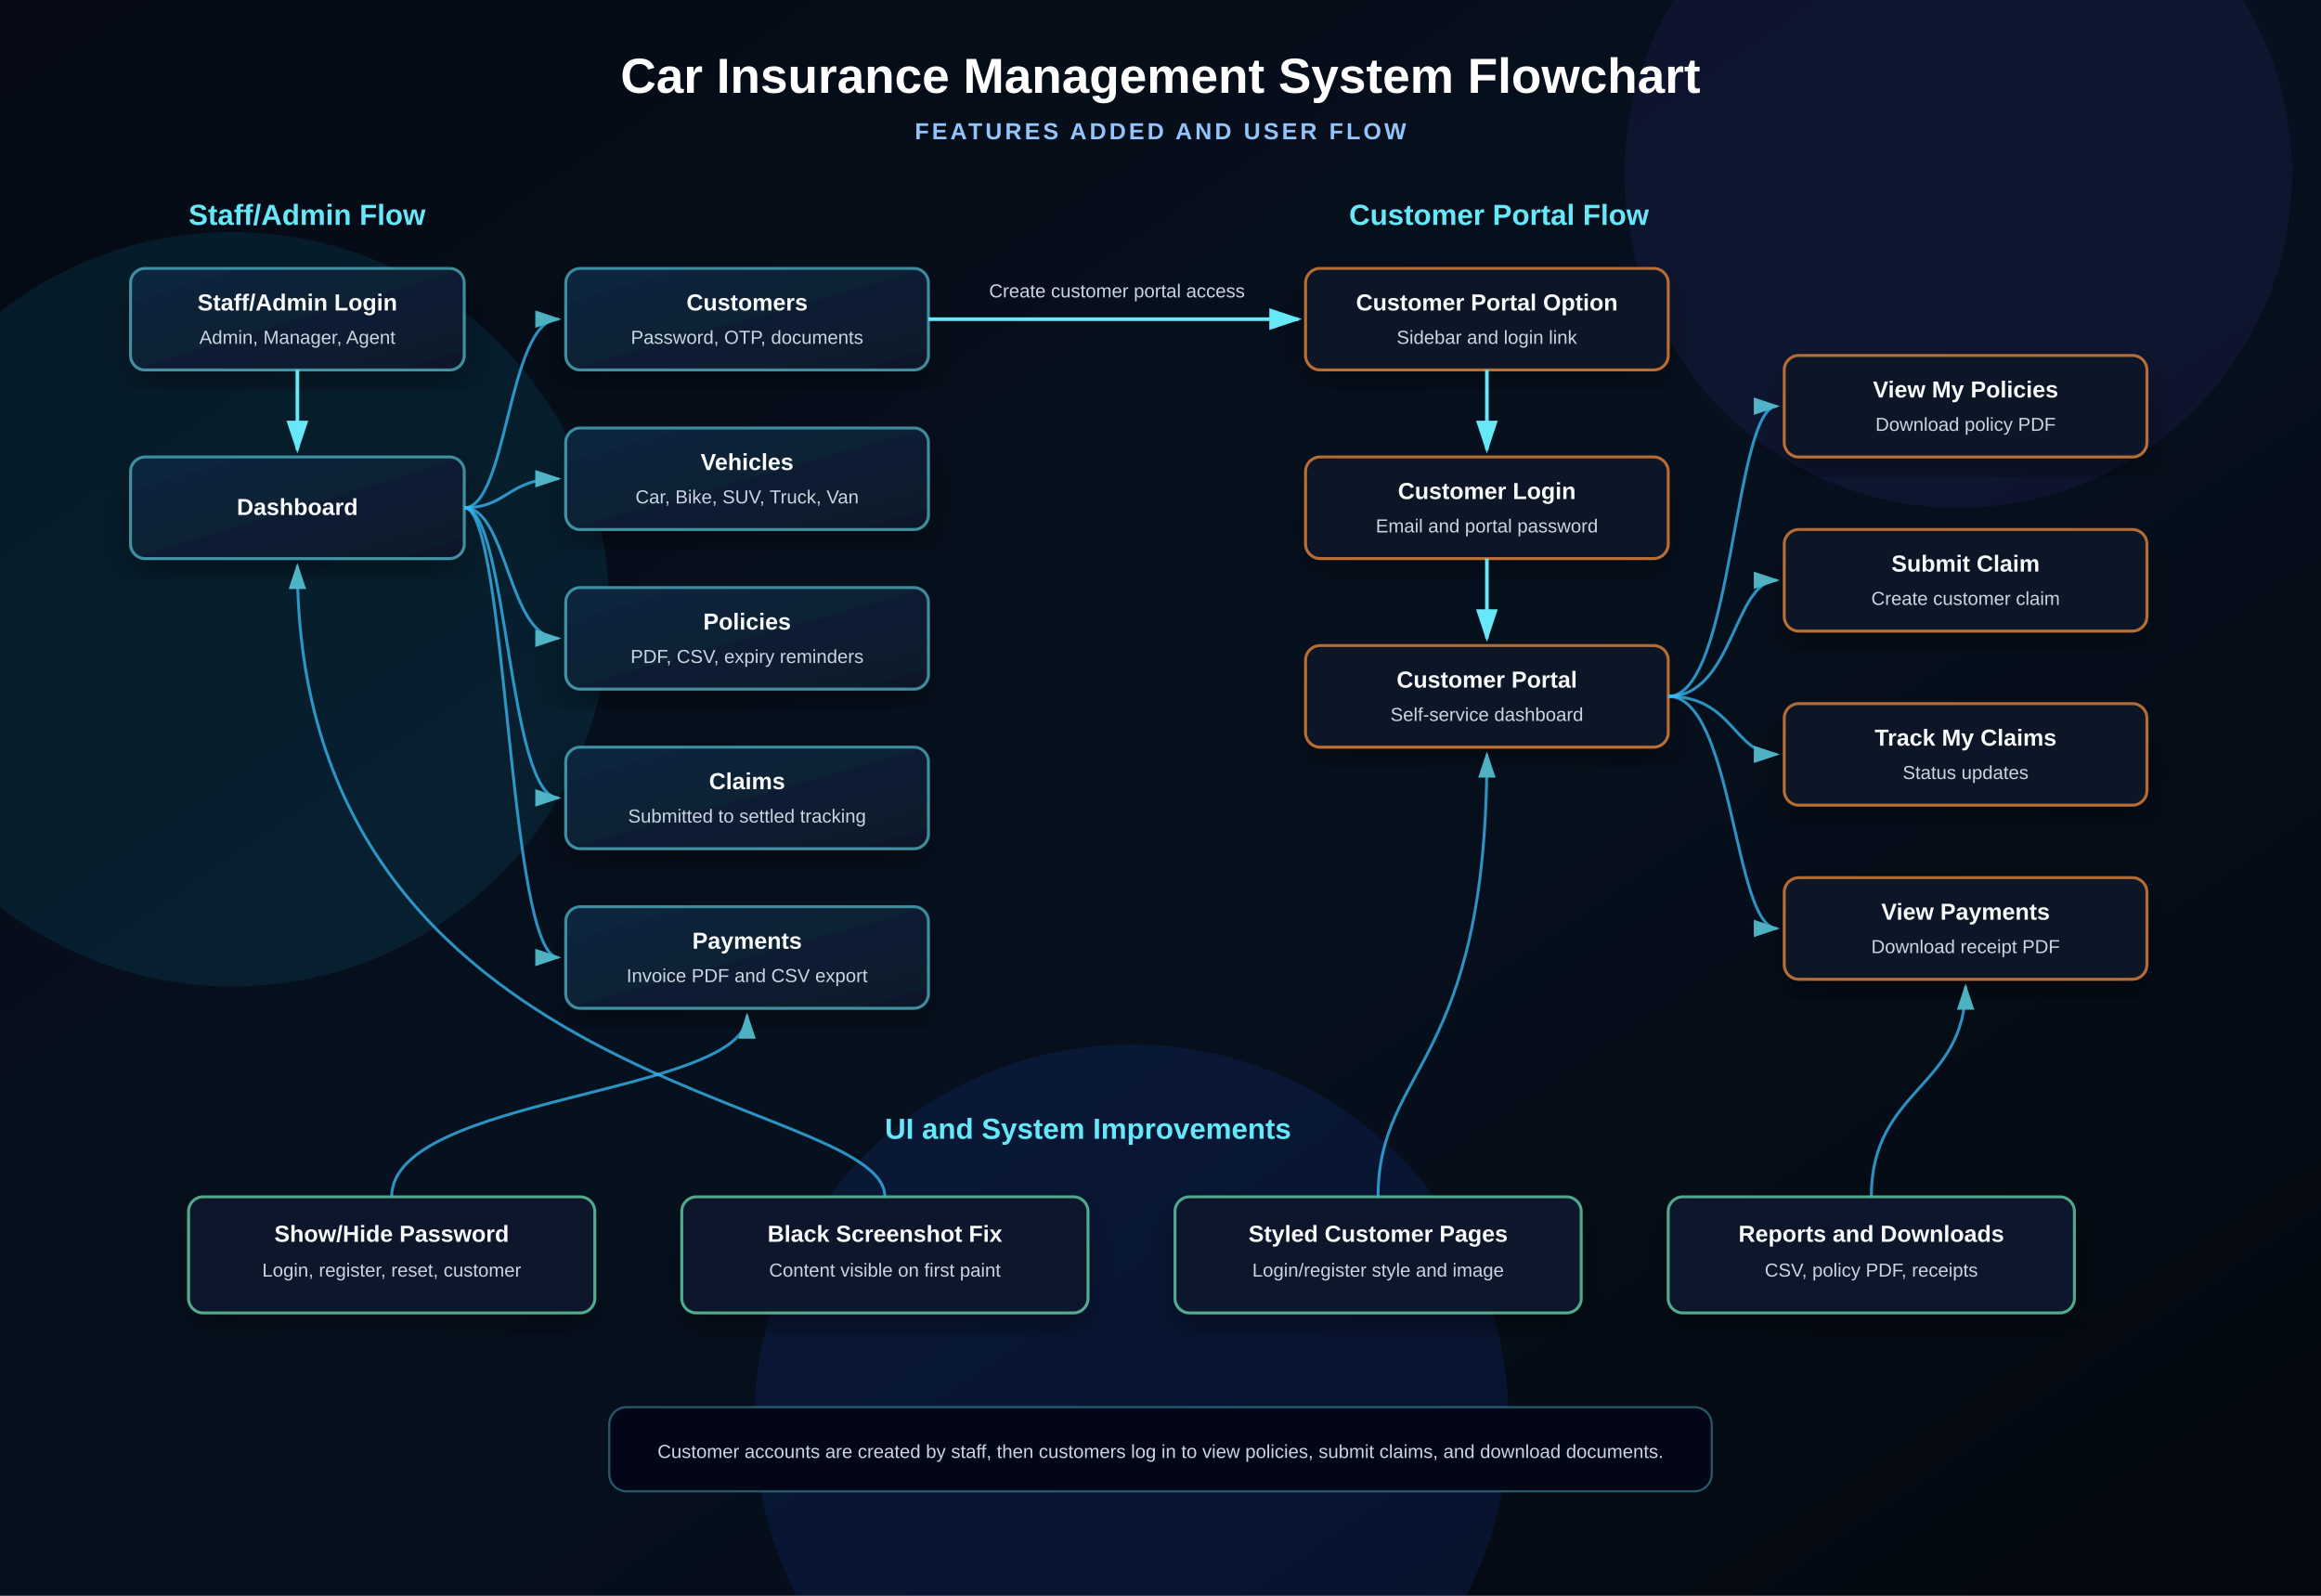
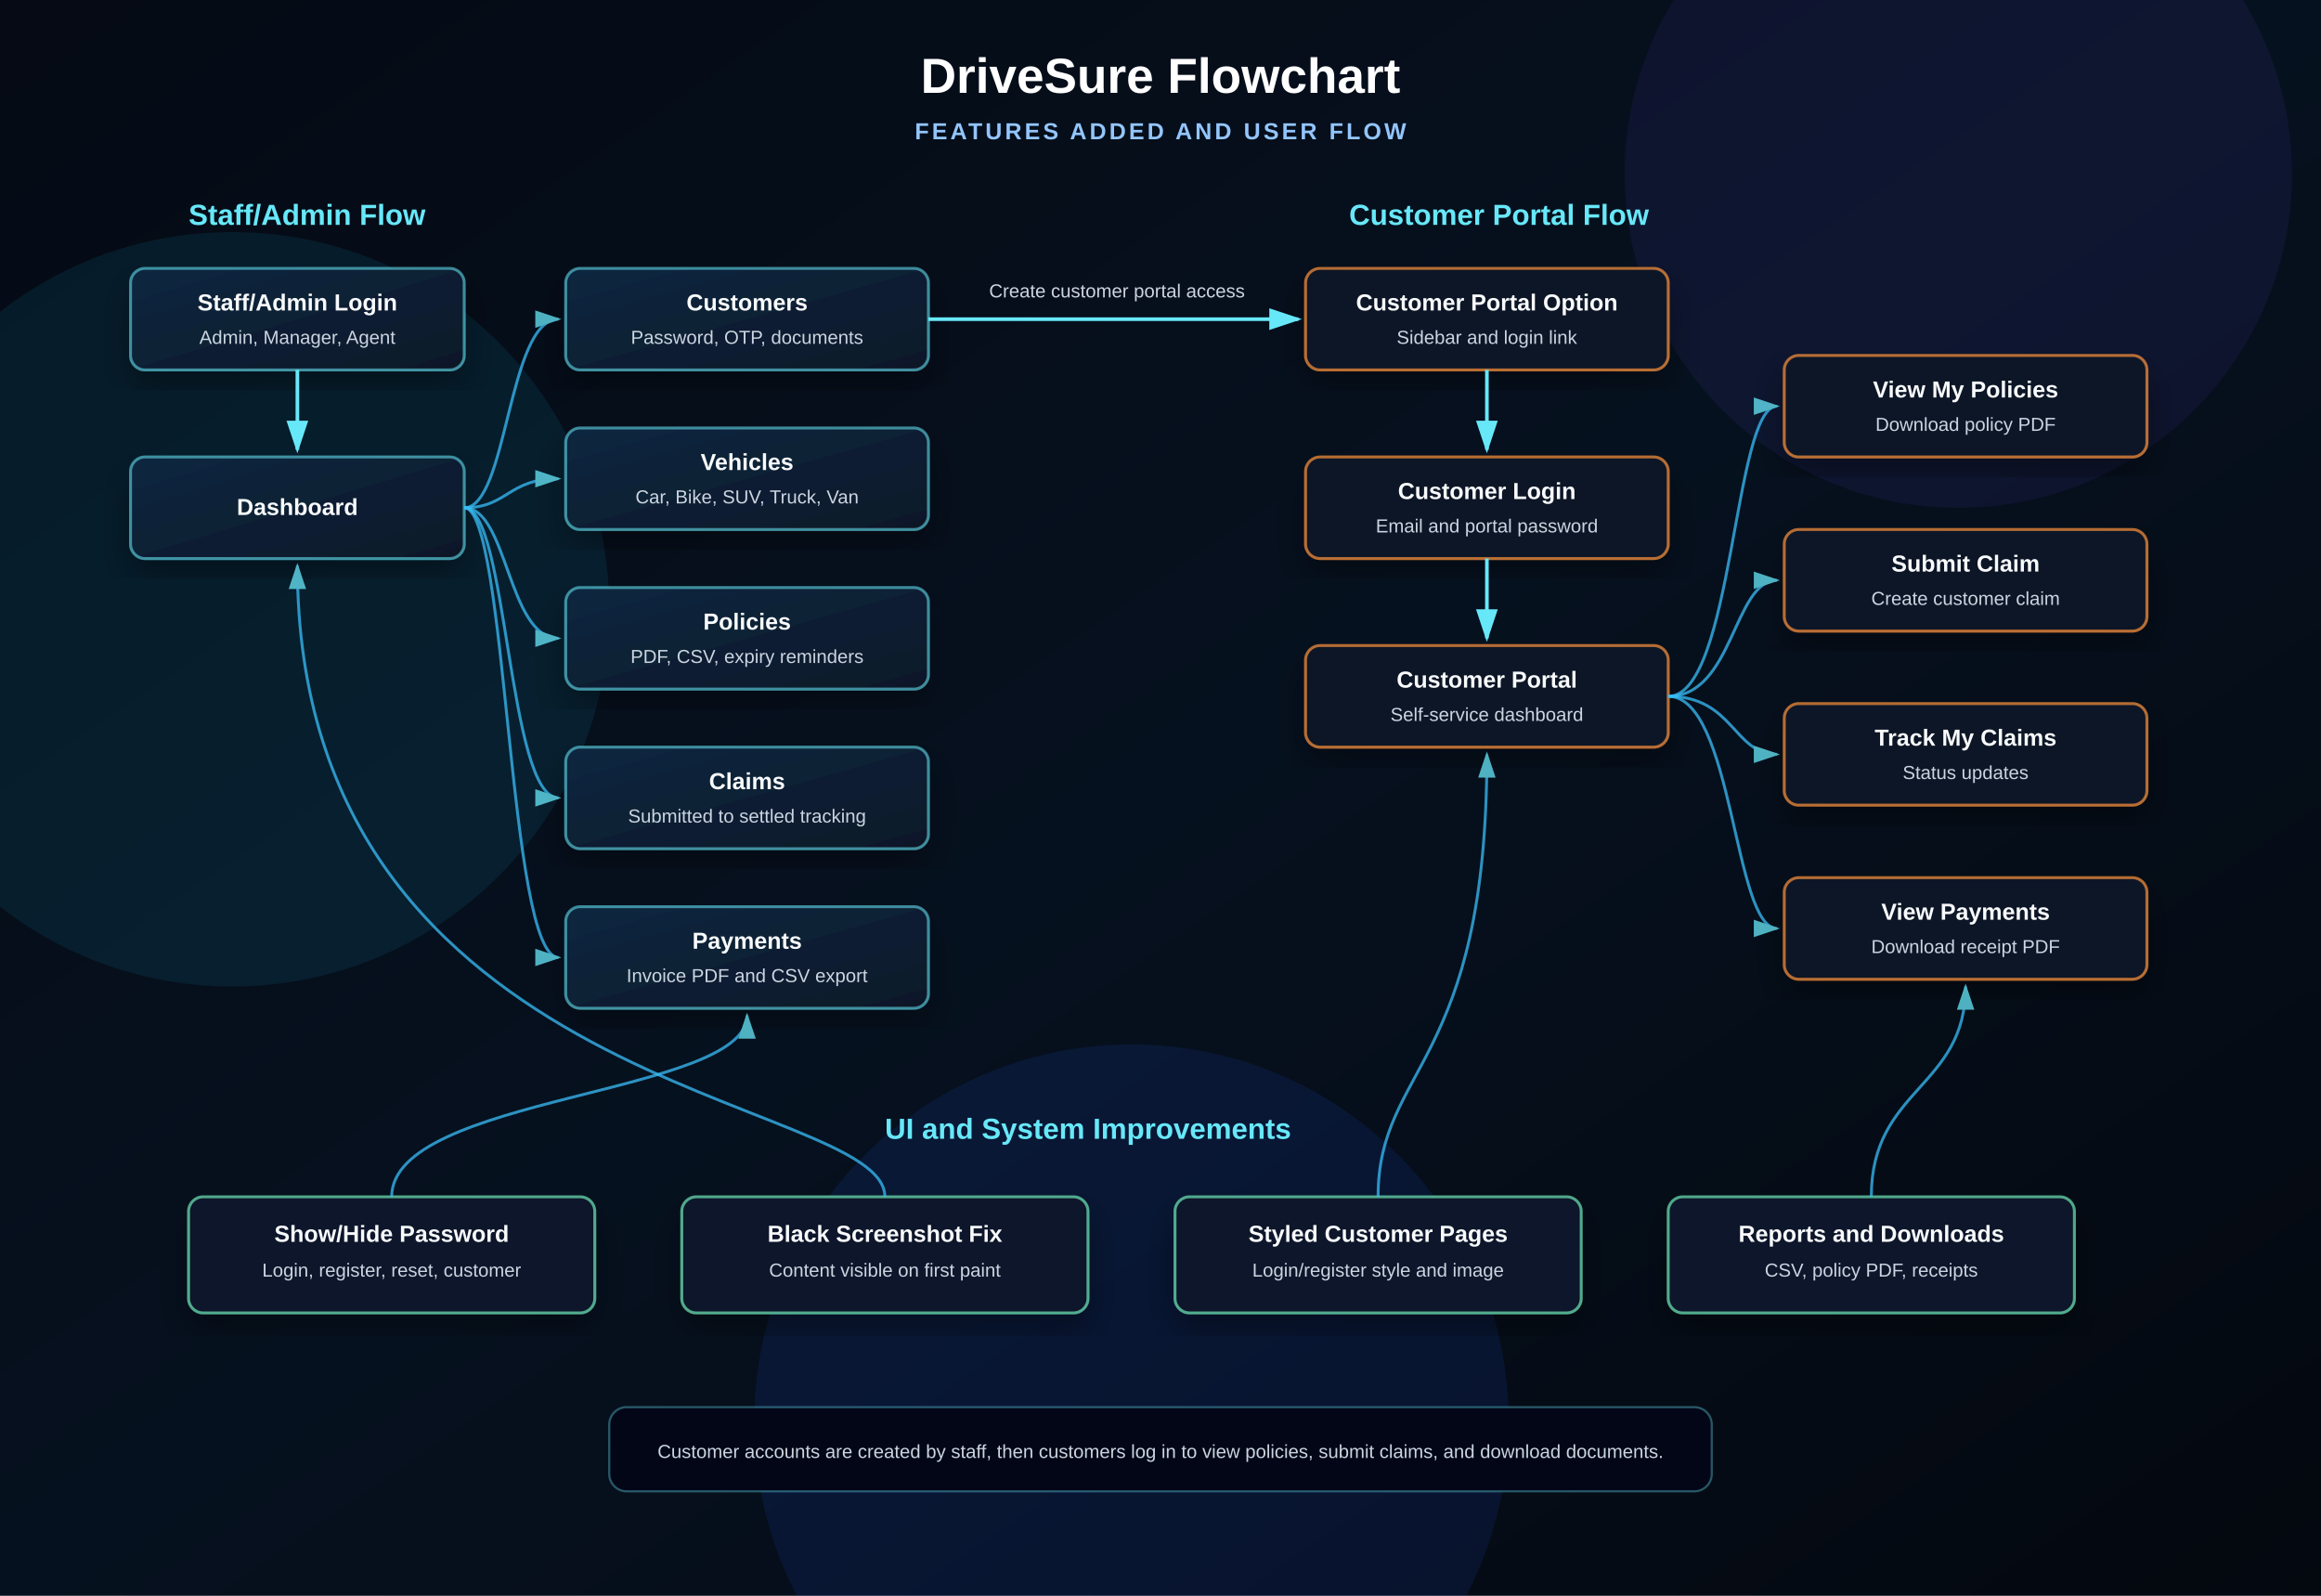
<svg xmlns="http://www.w3.org/2000/svg" width="1600" height="1100" viewBox="0 0 1600 1100">
  <defs>
    <linearGradient id="bg" x1="0" y1="0" x2="1" y2="1">
      <stop offset="0%" stop-color="#050a14" />
      <stop offset="50%" stop-color="#06111f" />
      <stop offset="100%" stop-color="#04080f" />
    </linearGradient>
    <linearGradient id="card" x1="0" y1="0" x2="1" y2="1">
      <stop offset="0%" stop-color="#0f2740" />
      <stop offset="100%" stop-color="#111827" />
    </linearGradient>
    <filter id="shadow" x="-20%" y="-20%" width="140%" height="140%">
      <feDropShadow dx="0" dy="12" stdDeviation="12" flood-color="#000000" flood-opacity="0.35" />
    </filter>
    <marker id="arrow" markerWidth="10" markerHeight="10" refX="8" refY="3" orient="auto" markerUnits="strokeWidth">
      <path d="M0,0 L0,6 L9,3 z" fill="#67e8f9" />
    </marker>
    <style>
      .title { fill: #ffffff; font: 700 34px Arial, sans-serif; }
      .subtitle { fill: #93c5fd; font: 600 16px Arial, sans-serif; letter-spacing: 2px; }
      .section { fill: #67e8f9; font: 700 20px Arial, sans-serif; }
      .box { fill: url(#card); stroke: rgba(103,232,249,0.55); stroke-width: 2; filter: url(#shadow); }
      .box2 { fill: #111827; stroke: rgba(251,146,60,0.7); stroke-width: 2; filter: url(#shadow); }
      .box3 { fill: #0f172a; stroke: rgba(110,231,183,0.7); stroke-width: 2; filter: url(#shadow); }
      .text { fill: #f8fafc; font: 700 16px Arial, sans-serif; }
      .small { fill: #cbd5e1; font: 500 13px Arial, sans-serif; }
      .line { stroke: #67e8f9; stroke-width: 2.5; fill: none; marker-end: url(#arrow); }
      .mutedline { stroke: #38bdf8; stroke-width: 2; fill: none; marker-end: url(#arrow); opacity: 0.75; }
    </style>
  </defs>
  <rect width="1600" height="1100" fill="url(#bg)" />
  <circle cx="1350" cy="120" r="230" fill="#312e81" opacity="0.18" />
  <circle cx="160" cy="420" r="260" fill="#0e7490" opacity="0.16" />
  <circle cx="780" cy="980" r="260" fill="#1d4ed8" opacity="0.13" />
-   <text x="800" y="64" text-anchor="middle" class="title">Car Insurance Management System Flowchart</text>
+   <text x="800" y="64" text-anchor="middle" class="title">DriveSure Flowchart</text>
  <text x="800" y="96" text-anchor="middle" class="subtitle">FEATURES ADDED AND USER FLOW</text>
  <text x="130" y="155" class="section">Staff/Admin Flow</text>
  <text x="930" y="155" class="section">Customer Portal Flow</text>
  <text x="610" y="785" class="section">UI and System Improvements</text>
  <rect x="90" y="185" width="230" height="70" rx="10" class="box" />
  <text x="205" y="214" text-anchor="middle" class="text">Staff/Admin Login</text>
  <text x="205" y="237" text-anchor="middle" class="small">Admin, Manager, Agent</text>
  <rect x="90" y="315" width="230" height="70" rx="10" class="box" />
  <text x="205" y="355" text-anchor="middle" class="text">Dashboard</text>
  <path class="line" d="M205 255 L205 310" />
  <rect x="390" y="185" width="250" height="70" rx="10" class="box" />
  <text x="515" y="214" text-anchor="middle" class="text">Customers</text>
  <text x="515" y="237" text-anchor="middle" class="small">Password, OTP, documents</text>
  <rect x="390" y="295" width="250" height="70" rx="10" class="box" />
  <text x="515" y="324" text-anchor="middle" class="text">Vehicles</text>
  <text x="515" y="347" text-anchor="middle" class="small">Car, Bike, SUV, Truck, Van</text>
  <rect x="390" y="405" width="250" height="70" rx="10" class="box" />
  <text x="515" y="434" text-anchor="middle" class="text">Policies</text>
  <text x="515" y="457" text-anchor="middle" class="small">PDF, CSV, expiry reminders</text>
  <rect x="390" y="515" width="250" height="70" rx="10" class="box" />
  <text x="515" y="544" text-anchor="middle" class="text">Claims</text>
  <text x="515" y="567" text-anchor="middle" class="small">Submitted to settled tracking</text>
  <rect x="390" y="625" width="250" height="70" rx="10" class="box" />
  <text x="515" y="654" text-anchor="middle" class="text">Payments</text>
  <text x="515" y="677" text-anchor="middle" class="small">Invoice PDF and CSV export</text>
  <path class="mutedline" d="M320 350 C350 350, 350 220, 385 220" />
  <path class="mutedline" d="M320 350 C350 350, 350 330, 385 330" />
  <path class="mutedline" d="M320 350 C350 350, 350 440, 385 440" />
  <path class="mutedline" d="M320 350 C350 350, 350 550, 385 550" />
  <path class="mutedline" d="M320 350 C350 350, 350 660, 385 660" />
  <rect x="900" y="185" width="250" height="70" rx="10" class="box2" />
  <text x="1025" y="214" text-anchor="middle" class="text">Customer Portal Option</text>
  <text x="1025" y="237" text-anchor="middle" class="small">Sidebar and login link</text>
  <rect x="900" y="315" width="250" height="70" rx="10" class="box2" />
  <text x="1025" y="344" text-anchor="middle" class="text">Customer Login</text>
  <text x="1025" y="367" text-anchor="middle" class="small">Email and portal password</text>
  <rect x="900" y="445" width="250" height="70" rx="10" class="box2" />
  <text x="1025" y="474" text-anchor="middle" class="text">Customer Portal</text>
  <text x="1025" y="497" text-anchor="middle" class="small">Self-service dashboard</text>
  <path class="line" d="M1025 255 L1025 310" />
  <path class="line" d="M1025 385 L1025 440" />
  <rect x="1230" y="245" width="250" height="70" rx="10" class="box2" />
  <text x="1355" y="274" text-anchor="middle" class="text">View My Policies</text>
  <text x="1355" y="297" text-anchor="middle" class="small">Download policy PDF</text>
  <rect x="1230" y="365" width="250" height="70" rx="10" class="box2" />
  <text x="1355" y="394" text-anchor="middle" class="text">Submit Claim</text>
  <text x="1355" y="417" text-anchor="middle" class="small">Create customer claim</text>
  <rect x="1230" y="485" width="250" height="70" rx="10" class="box2" />
  <text x="1355" y="514" text-anchor="middle" class="text">Track My Claims</text>
  <text x="1355" y="537" text-anchor="middle" class="small">Status updates</text>
  <rect x="1230" y="605" width="250" height="70" rx="10" class="box2" />
  <text x="1355" y="634" text-anchor="middle" class="text">View Payments</text>
  <text x="1355" y="657" text-anchor="middle" class="small">Download receipt PDF</text>
  <path class="mutedline" d="M1150 480 C1195 480, 1195 280, 1225 280" />
  <path class="mutedline" d="M1150 480 C1195 480, 1195 400, 1225 400" />
  <path class="mutedline" d="M1150 480 C1195 480, 1195 520, 1225 520" />
  <path class="mutedline" d="M1150 480 C1195 480, 1195 640, 1225 640" />
  <path class="line" d="M640 220 C735 220, 790 220, 895 220" />
  <text x="770" y="205" text-anchor="middle" class="small">Create customer portal access</text>
  <rect x="130" y="825" width="280" height="80" rx="10" class="box3" />
  <text x="270" y="856" text-anchor="middle" class="text">Show/Hide Password</text>
  <text x="270" y="880" text-anchor="middle" class="small">Login, register, reset, customer</text>
  <rect x="470" y="825" width="280" height="80" rx="10" class="box3" />
  <text x="610" y="856" text-anchor="middle" class="text">Black Screenshot Fix</text>
  <text x="610" y="880" text-anchor="middle" class="small">Content visible on first paint</text>
  <rect x="810" y="825" width="280" height="80" rx="10" class="box3" />
  <text x="950" y="856" text-anchor="middle" class="text">Styled Customer Pages</text>
  <text x="950" y="880" text-anchor="middle" class="small">Login/register style and image</text>
  <rect x="1150" y="825" width="280" height="80" rx="10" class="box3" />
  <text x="1290" y="856" text-anchor="middle" class="text">Reports and Downloads</text>
  <text x="1290" y="880" text-anchor="middle" class="small">CSV, policy PDF, receipts</text>
  <path class="mutedline" d="M270 825 C270 755, 515 755, 515 700" />
  <path class="mutedline" d="M610 825 C610 755, 205 755, 205 390" />
  <path class="mutedline" d="M950 825 C950 735, 1025 735, 1025 520" />
  <path class="mutedline" d="M1290 825 C1290 750, 1355 750, 1355 680" />
  <rect x="420" y="970" width="760" height="58" rx="12" fill="#020617" stroke="rgba(103,232,249,0.35)" stroke-width="1.5" />
  <text x="800" y="1005" text-anchor="middle" class="small">
    Customer accounts are created by staff, then customers log in to view policies, submit claims, and download documents.
  </text>
</svg>
